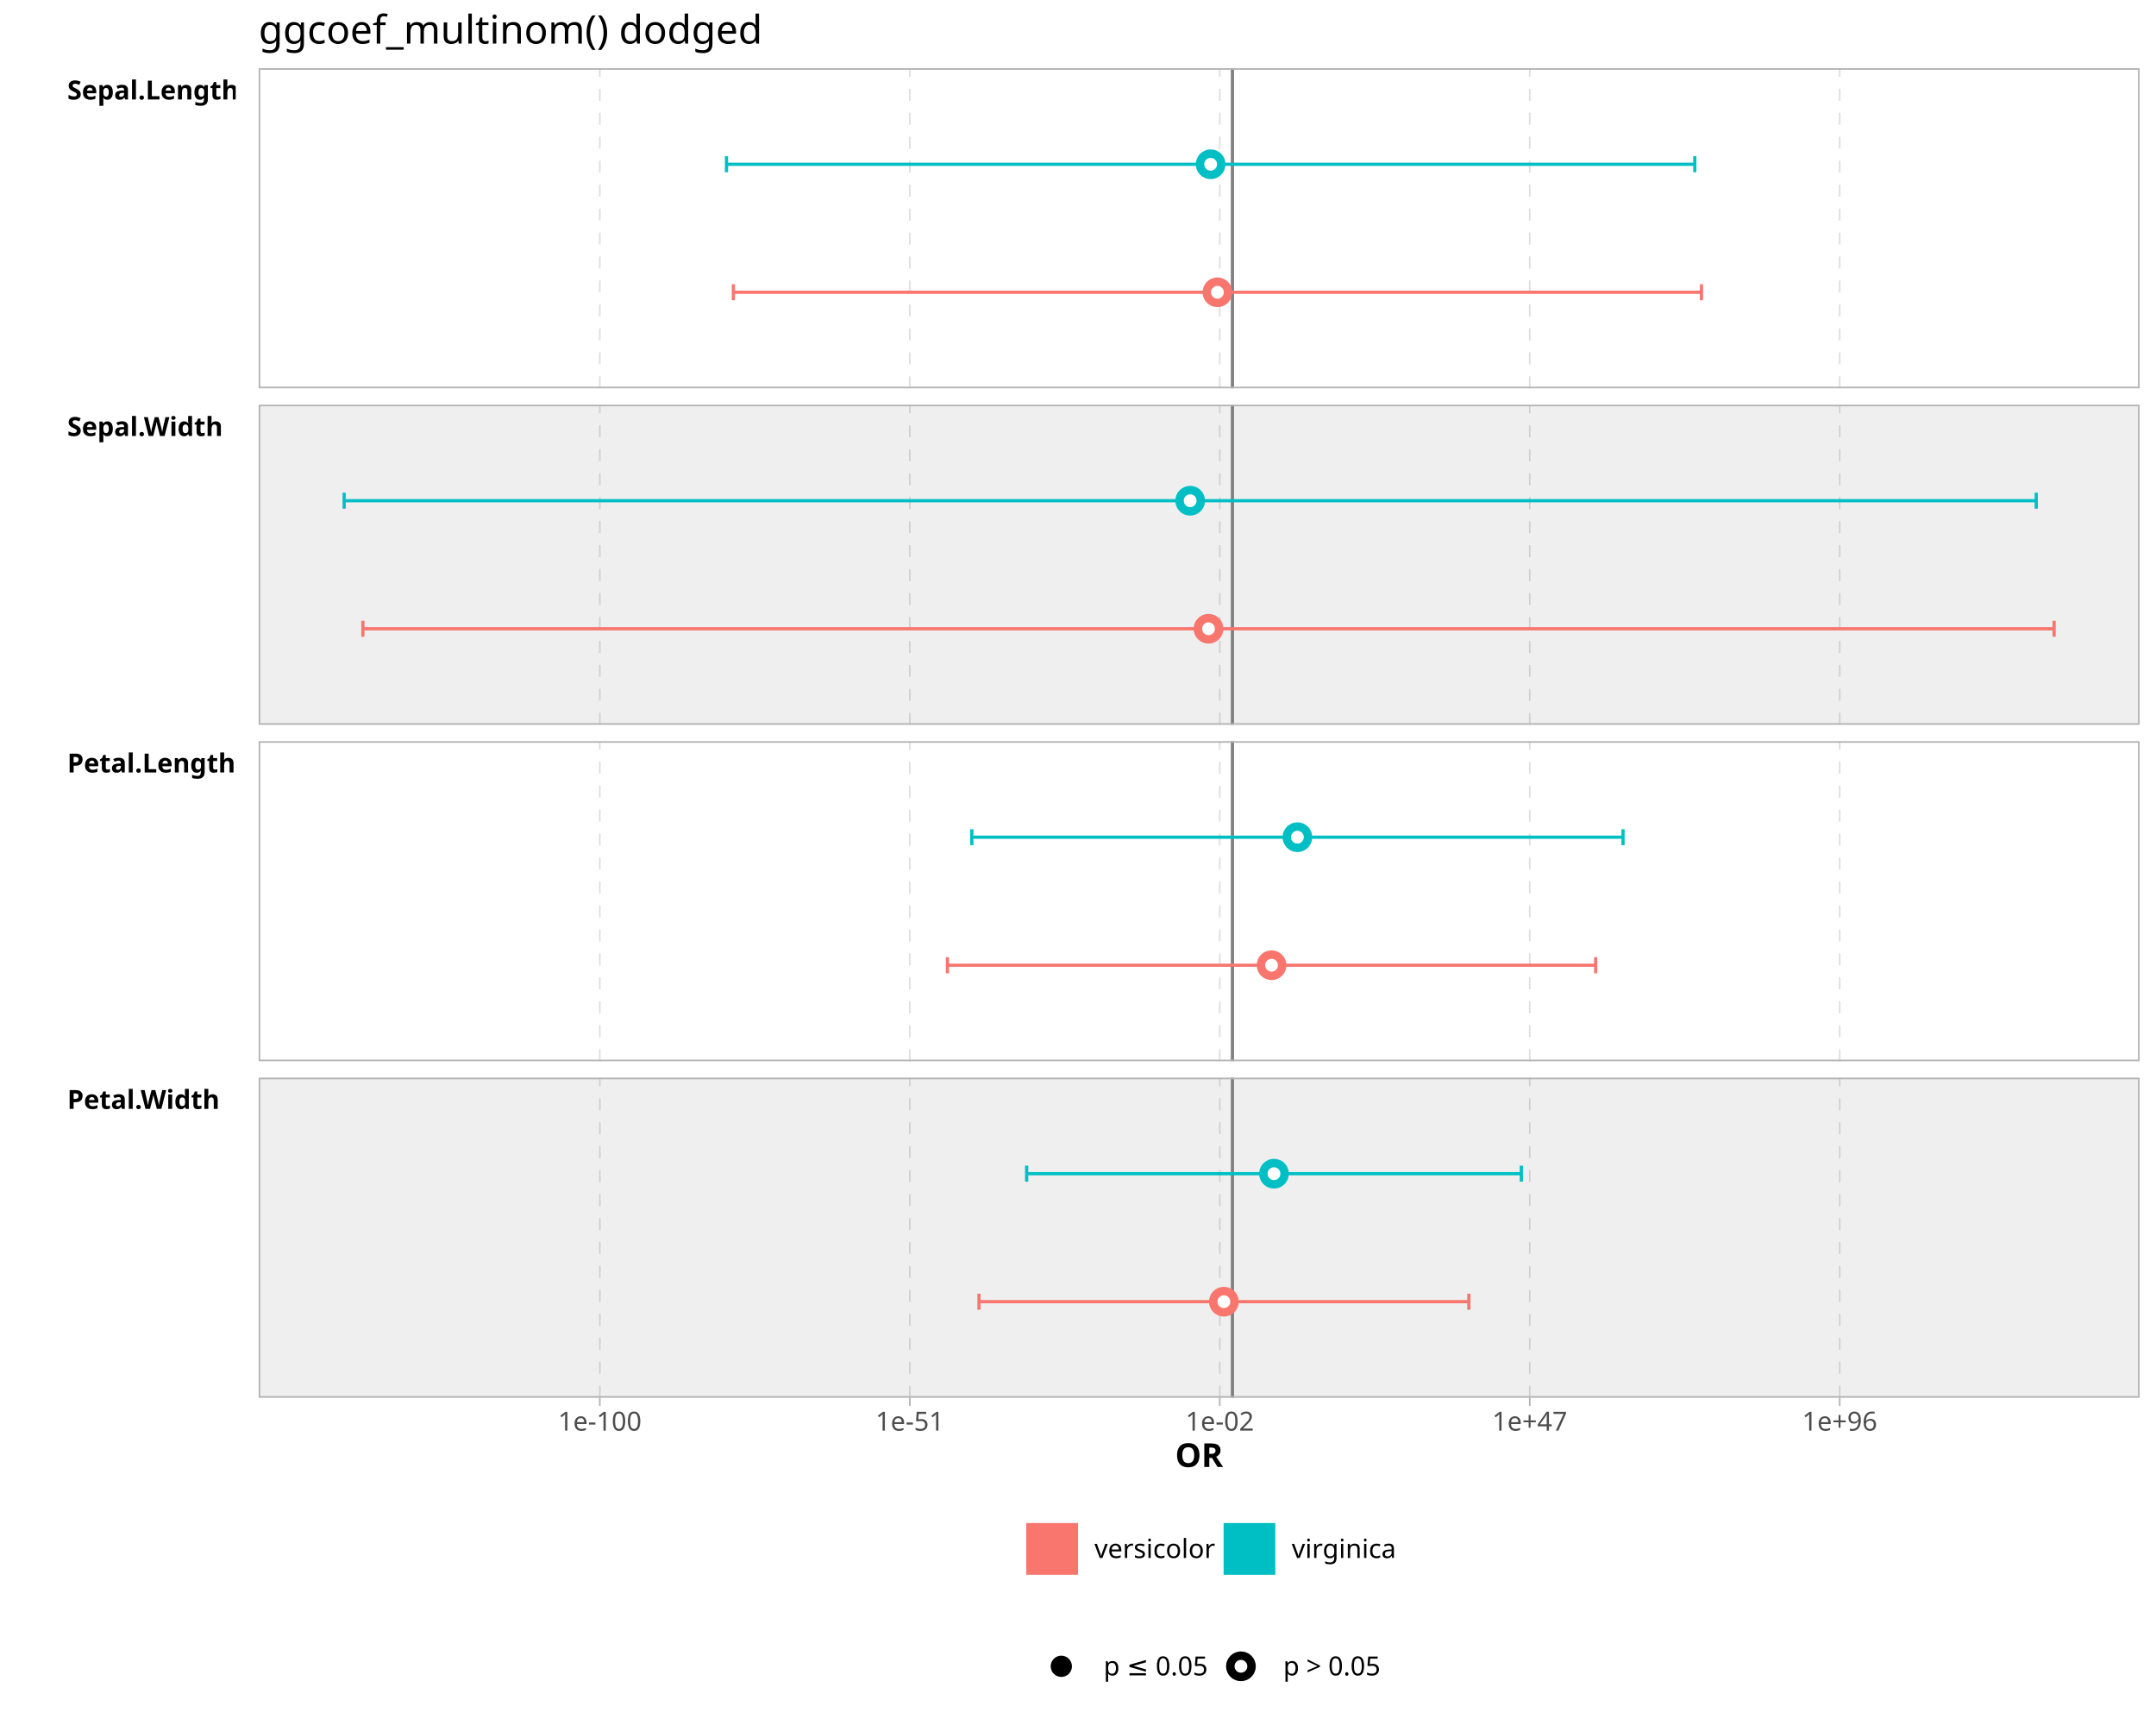
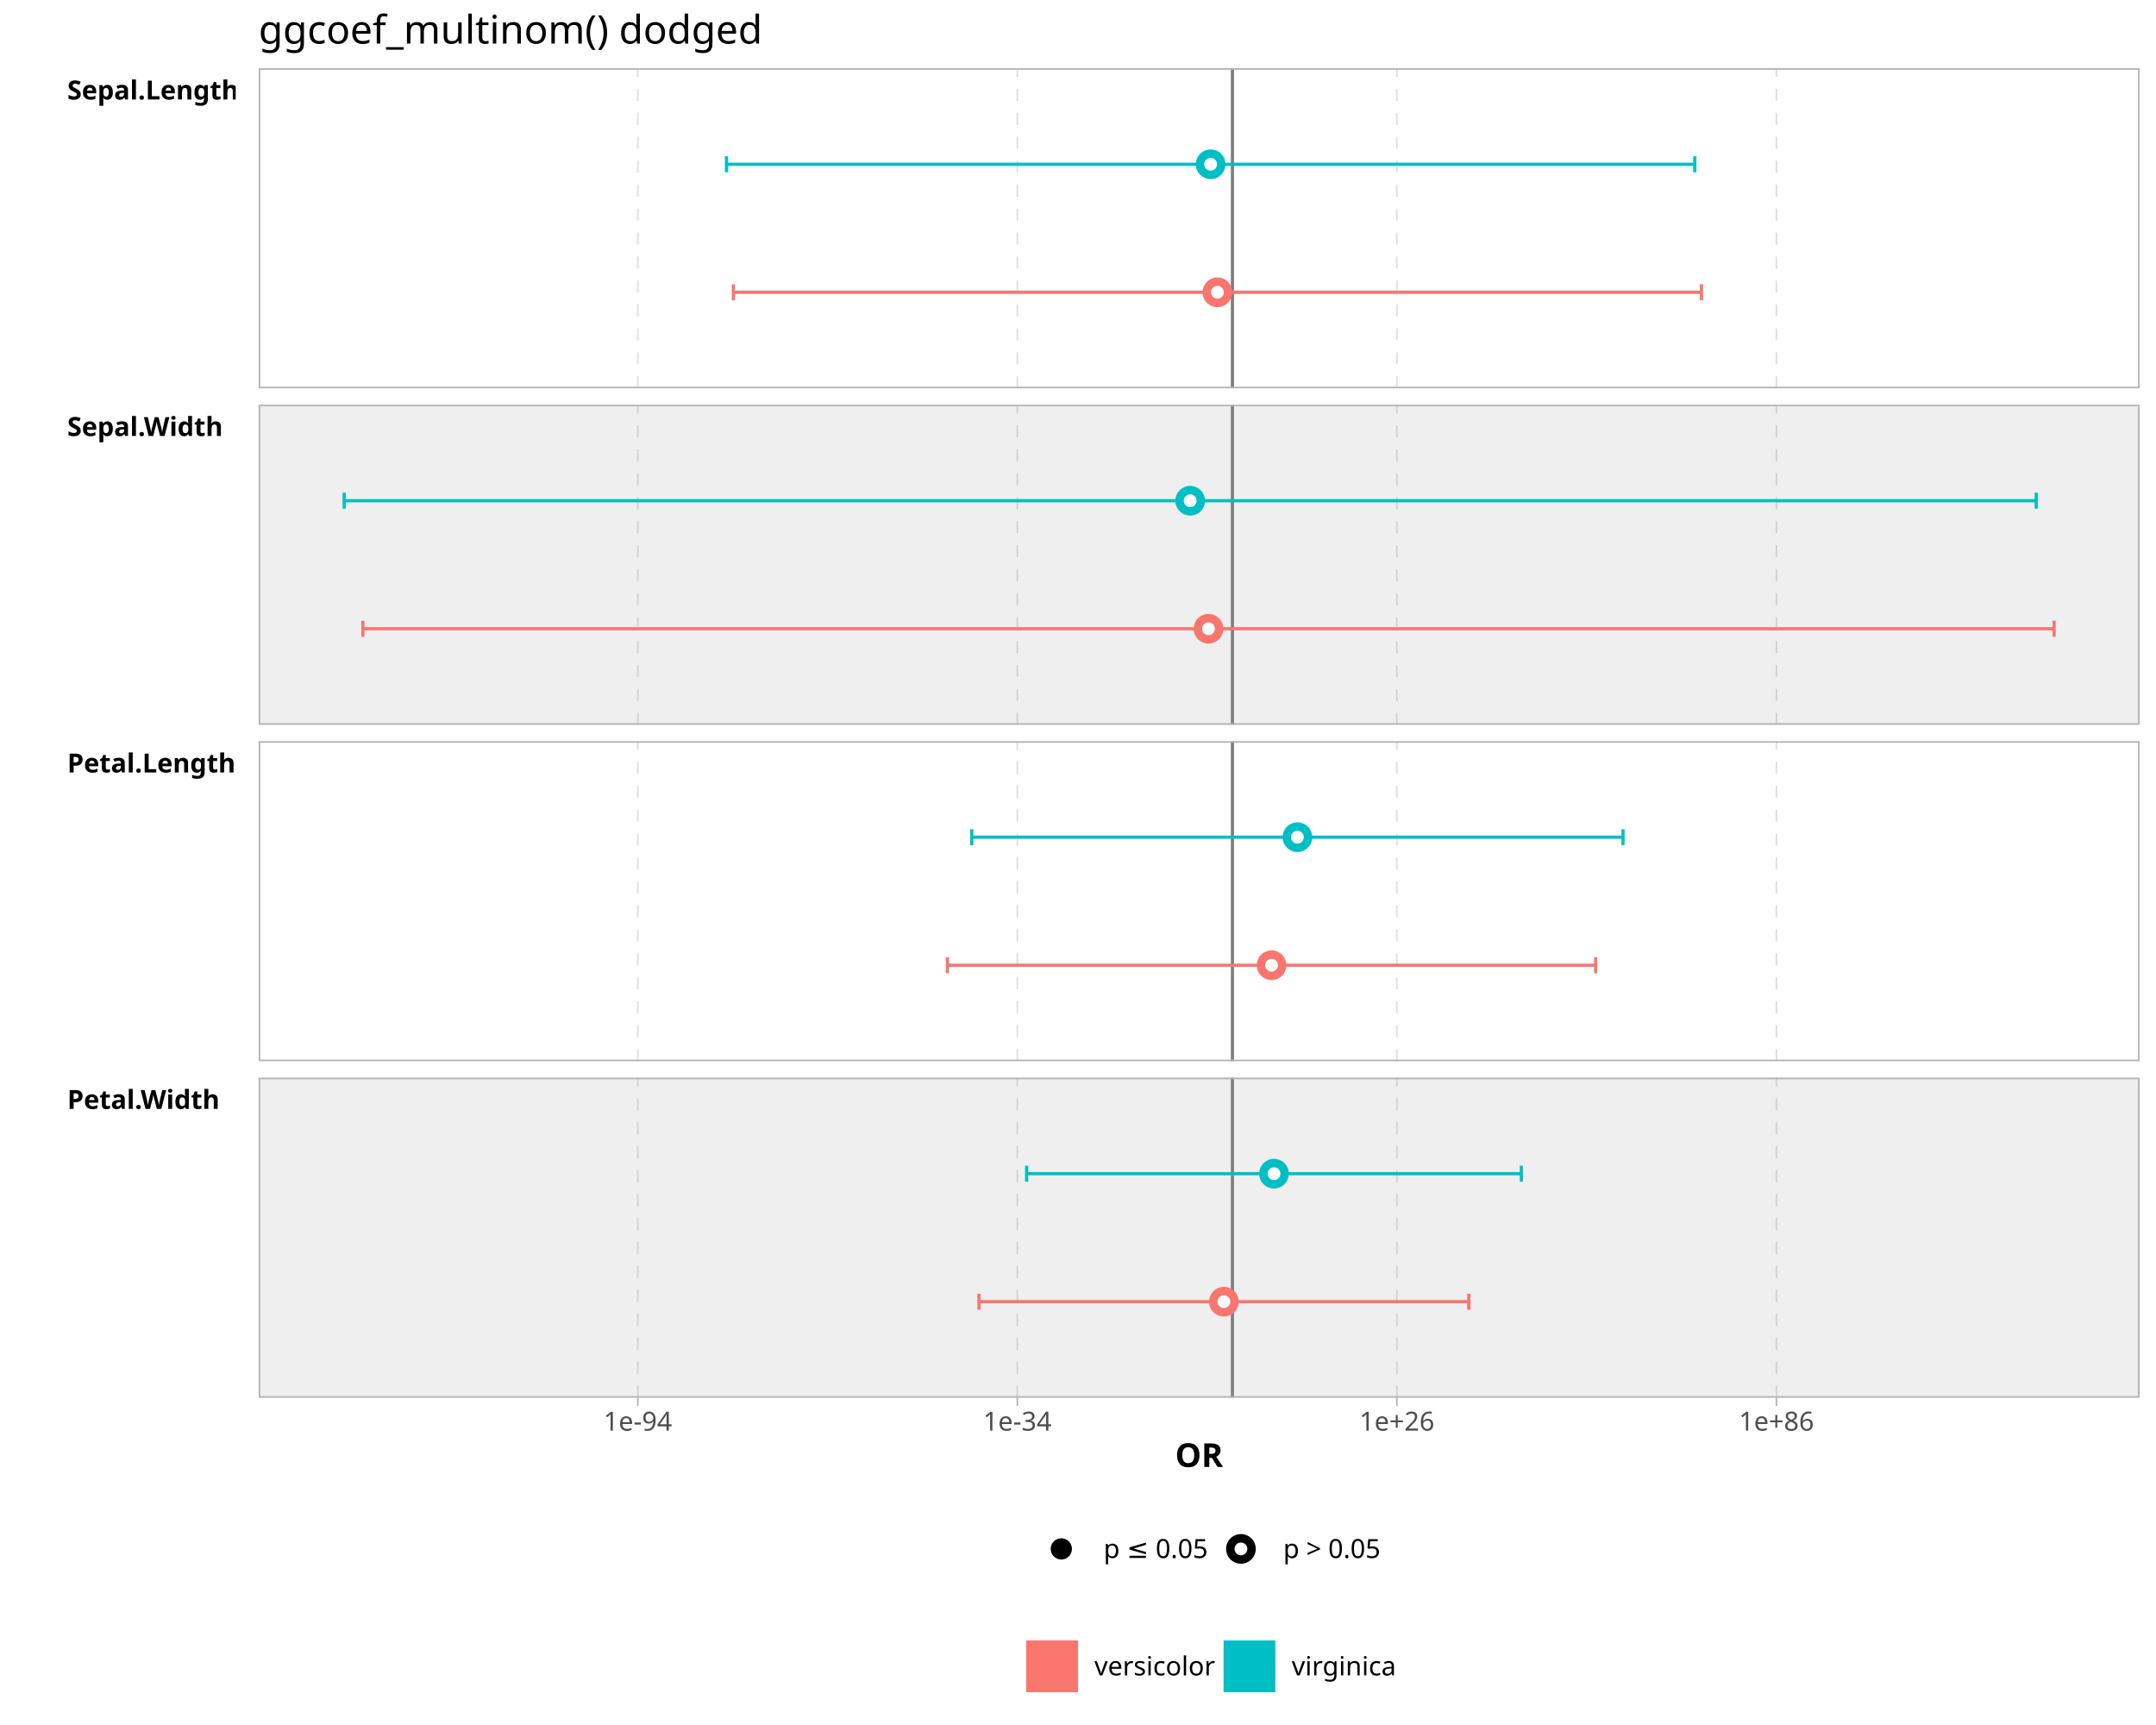
<svg xmlns="http://www.w3.org/2000/svg" class="svglite" data-engine-version="2.0" width="720.00pt" height="576.00pt" viewBox="0 0 720.00 576.00">
  <defs>
    <style type="text/css">
    .svglite line, .svglite polyline, .svglite polygon, .svglite path, .svglite rect, .svglite circle {
      fill: none;
      stroke: #000000;
      stroke-linecap: round;
      stroke-linejoin: round;
      stroke-miterlimit: 10.00;
    }
  </style>
  </defs>
  <rect width="100%" height="100%" style="stroke: none; fill: #FFFFFF;" />
  <defs>
    <clipPath id="cpMC4wMHw3MjAuMDB8MC4wMHw1NzYuMDA=">
      <rect x="0.00" y="0.00" width="720.00" height="576.00" />
    </clipPath>
  </defs>
  <g clip-path="url(#cpMC4wMHw3MjAuMDB8MC4wMHw1NzYuMDA=)">
    <rect x="0.00" y="0.00" width="720.00" height="576.00" style="stroke-width: 1.07; stroke: #FFFFFF; fill: #FFFFFF;" />
  </g>
  <defs>
    <clipPath id="cpODYuMzh8NzE0LjUyfDIyLjc4fDEyOS42Ng==">
      <rect x="86.38" y="22.78" width="628.14" height="106.87" />
    </clipPath>
  </defs>
  <g clip-path="url(#cpODYuMzh8NzE0LjUyfDIyLjc4fDEyOS42Ng==)">
    <rect x="86.38" y="22.78" width="628.14" height="106.87" style="stroke-width: 1.07; stroke: none; fill: #FFFFFF;" />
-     <polyline points="200.31,129.66 200.31,22.78 " style="stroke-width: 0.53; stroke: #DEDEDE; stroke-dasharray: 4.00,4.00; stroke-linecap: butt;" />
-     <polyline points="303.83,129.66 303.83,22.78 " style="stroke-width: 0.53; stroke: #DEDEDE; stroke-dasharray: 4.00,4.00; stroke-linecap: butt;" />
-     <polyline points="407.34,129.66 407.34,22.78 " style="stroke-width: 0.53; stroke: #DEDEDE; stroke-dasharray: 4.00,4.00; stroke-linecap: butt;" />
-     <polyline points="510.86,129.66 510.86,22.78 " style="stroke-width: 0.53; stroke: #DEDEDE; stroke-dasharray: 4.00,4.00; stroke-linecap: butt;" />
-     <polyline points="614.37,129.66 614.37,22.78 " style="stroke-width: 0.53; stroke: #DEDEDE; stroke-dasharray: 4.00,4.00; stroke-linecap: butt;" />
-     <rect x="86.38" y="22.78" width="628.14" height="106.87" style="stroke-width: 1.07; stroke: none; stroke-linecap: butt; stroke-linejoin: miter;" />
+     <polyline points="212.99,129.66 212.99,22.78 " style="stroke-width: 0.53; stroke: #DEDEDE; stroke-dasharray: 4.00,4.00; stroke-linecap: butt;" />
+     <polyline points="339.74,129.66 339.74,22.78 " style="stroke-width: 0.53; stroke: #DEDEDE; stroke-dasharray: 4.00,4.00; stroke-linecap: butt;" />
+     <polyline points="466.49,129.66 466.49,22.78 " style="stroke-width: 0.53; stroke: #DEDEDE; stroke-dasharray: 4.00,4.00; stroke-linecap: butt;" />
+     <polyline points="593.24,129.66 593.24,22.78 " style="stroke-width: 0.53; stroke: #DEDEDE; stroke-dasharray: 4.00,4.00; stroke-linecap: butt;" />
+     <rect x="86.38" y="22.78" width="628.14" height="106.87" style="stroke-width: 1.07; stroke: none; stroke-linecap: square; stroke-linejoin: miter;" />
    <line x1="411.57" y1="129.66" x2="411.57" y2="22.78" style="stroke-width: 1.07; stroke: #7F7F7F; stroke-linecap: butt;" />
    <polyline points="568.20,100.27 568.20,94.92 " style="stroke-width: 1.07; stroke: #F8766D; stroke-linecap: butt;" />
    <polyline points="568.20,97.60 244.92,97.60 " style="stroke-width: 1.07; stroke: #F8766D; stroke-linecap: butt;" />
    <polyline points="244.92,100.27 244.92,94.92 " style="stroke-width: 1.07; stroke: #F8766D; stroke-linecap: butt;" />
    <polyline points="565.98,57.52 565.98,52.17 " style="stroke-width: 1.07; stroke: #00BFC4; stroke-linecap: butt;" />
    <polyline points="565.98,54.85 242.62,54.85 " style="stroke-width: 1.07; stroke: #00BFC4; stroke-linecap: butt;" />
    <polyline points="242.62,57.52 242.62,52.17 " style="stroke-width: 1.07; stroke: #00BFC4; stroke-linecap: butt;" />
    <circle cx="406.56" cy="97.60" r="3.55" style="stroke-width: 2.83; stroke: #F8766D; fill: #FFFFFF;" />
    <circle cx="404.30" cy="54.85" r="3.55" style="stroke-width: 2.83; stroke: #00BFC4; fill: #FFFFFF;" />
    <rect x="86.38" y="22.78" width="628.14" height="106.87" style="stroke-width: 1.07; stroke: #B3B3B3;" />
  </g>
  <g clip-path="url(#cpMC4wMHw3MjAuMDB8MC4wMHw1NzYuMDA=)">
</g>
  <defs>
    <clipPath id="cpODYuMzh8NzE0LjUyfDEzNS4xNHwyNDIuMDE=">
      <rect x="86.38" y="135.14" width="628.14" height="106.87" />
    </clipPath>
  </defs>
  <g clip-path="url(#cpODYuMzh8NzE0LjUyfDEzNS4xNHwyNDIuMDE=)">
    <rect x="86.38" y="135.14" width="628.14" height="106.87" style="stroke-width: 1.07; stroke: none; fill: #FFFFFF;" />
-     <polyline points="200.31,242.01 200.31,135.14 " style="stroke-width: 0.53; stroke: #DEDEDE; stroke-dasharray: 4.00,4.00; stroke-linecap: butt;" />
-     <polyline points="303.83,242.01 303.83,135.14 " style="stroke-width: 0.53; stroke: #DEDEDE; stroke-dasharray: 4.00,4.00; stroke-linecap: butt;" />
-     <polyline points="407.34,242.01 407.34,135.14 " style="stroke-width: 0.53; stroke: #DEDEDE; stroke-dasharray: 4.00,4.00; stroke-linecap: butt;" />
-     <polyline points="510.86,242.01 510.86,135.14 " style="stroke-width: 0.53; stroke: #DEDEDE; stroke-dasharray: 4.00,4.00; stroke-linecap: butt;" />
-     <polyline points="614.37,242.01 614.37,135.14 " style="stroke-width: 0.53; stroke: #DEDEDE; stroke-dasharray: 4.00,4.00; stroke-linecap: butt;" />
-     <rect x="86.38" y="135.14" width="628.14" height="106.87" style="stroke-width: 1.07; stroke: none; stroke-linecap: butt; stroke-linejoin: miter; fill: #111111; fill-opacity: 0.067;" />
+     <polyline points="212.99,242.01 212.99,135.14 " style="stroke-width: 0.53; stroke: #DEDEDE; stroke-dasharray: 4.00,4.00; stroke-linecap: butt;" />
+     <polyline points="339.74,242.01 339.74,135.14 " style="stroke-width: 0.53; stroke: #DEDEDE; stroke-dasharray: 4.00,4.00; stroke-linecap: butt;" />
+     <polyline points="466.49,242.01 466.49,135.14 " style="stroke-width: 0.53; stroke: #DEDEDE; stroke-dasharray: 4.00,4.00; stroke-linecap: butt;" />
+     <polyline points="593.24,242.01 593.24,135.14 " style="stroke-width: 0.53; stroke: #DEDEDE; stroke-dasharray: 4.00,4.00; stroke-linecap: butt;" />
+     <rect x="86.38" y="135.14" width="628.14" height="106.87" style="stroke-width: 1.07; stroke: none; stroke-linecap: square; stroke-linejoin: miter; fill: #111111; fill-opacity: 0.067;" />
    <line x1="411.57" y1="242.01" x2="411.57" y2="135.14" style="stroke-width: 1.07; stroke: #7F7F7F; stroke-linecap: butt;" />
    <polyline points="685.97,212.62 685.97,207.28 " style="stroke-width: 1.07; stroke: #F8766D; stroke-linecap: butt;" />
    <polyline points="685.97,209.95 121.19,209.95 " style="stroke-width: 1.07; stroke: #F8766D; stroke-linecap: butt;" />
    <polyline points="121.19,212.62 121.19,207.28 " style="stroke-width: 1.07; stroke: #F8766D; stroke-linecap: butt;" />
    <polyline points="680.00,169.87 680.00,164.53 " style="stroke-width: 1.07; stroke: #00BFC4; stroke-linecap: butt;" />
    <polyline points="680.00,167.20 114.93,167.20 " style="stroke-width: 1.07; stroke: #00BFC4; stroke-linecap: butt;" />
    <polyline points="114.93,169.87 114.93,164.53 " style="stroke-width: 1.07; stroke: #00BFC4; stroke-linecap: butt;" />
    <circle cx="403.58" cy="209.95" r="3.55" style="stroke-width: 2.83; stroke: #F8766D; fill: #FFFFFF;" />
    <circle cx="397.46" cy="167.20" r="3.55" style="stroke-width: 2.83; stroke: #00BFC4; fill: #FFFFFF;" />
    <rect x="86.38" y="135.14" width="628.14" height="106.87" style="stroke-width: 1.07; stroke: #B3B3B3;" />
  </g>
  <g clip-path="url(#cpMC4wMHw3MjAuMDB8MC4wMHw1NzYuMDA=)">
</g>
  <defs>
    <clipPath id="cpODYuMzh8NzE0LjUyfDI0Ny40OXwzNTQuMzY=">
      <rect x="86.38" y="247.49" width="628.14" height="106.87" />
    </clipPath>
  </defs>
  <g clip-path="url(#cpODYuMzh8NzE0LjUyfDI0Ny40OXwzNTQuMzY=)">
    <rect x="86.38" y="247.49" width="628.14" height="106.87" style="stroke-width: 1.07; stroke: none; fill: #FFFFFF;" />
-     <polyline points="200.31,354.36 200.31,247.49 " style="stroke-width: 0.53; stroke: #DEDEDE; stroke-dasharray: 4.00,4.00; stroke-linecap: butt;" />
-     <polyline points="303.83,354.36 303.83,247.49 " style="stroke-width: 0.53; stroke: #DEDEDE; stroke-dasharray: 4.00,4.00; stroke-linecap: butt;" />
-     <polyline points="407.34,354.36 407.34,247.49 " style="stroke-width: 0.53; stroke: #DEDEDE; stroke-dasharray: 4.00,4.00; stroke-linecap: butt;" />
-     <polyline points="510.86,354.36 510.86,247.49 " style="stroke-width: 0.53; stroke: #DEDEDE; stroke-dasharray: 4.00,4.00; stroke-linecap: butt;" />
-     <polyline points="614.37,354.36 614.37,247.49 " style="stroke-width: 0.53; stroke: #DEDEDE; stroke-dasharray: 4.00,4.00; stroke-linecap: butt;" />
-     <rect x="86.38" y="247.49" width="628.14" height="106.87" style="stroke-width: 1.07; stroke: none; stroke-linecap: butt; stroke-linejoin: miter;" />
+     <polyline points="212.99,354.36 212.99,247.49 " style="stroke-width: 0.53; stroke: #DEDEDE; stroke-dasharray: 4.00,4.00; stroke-linecap: butt;" />
+     <polyline points="339.74,354.36 339.74,247.49 " style="stroke-width: 0.53; stroke: #DEDEDE; stroke-dasharray: 4.00,4.00; stroke-linecap: butt;" />
+     <polyline points="466.49,354.36 466.49,247.49 " style="stroke-width: 0.53; stroke: #DEDEDE; stroke-dasharray: 4.00,4.00; stroke-linecap: butt;" />
+     <polyline points="593.24,354.36 593.24,247.49 " style="stroke-width: 0.53; stroke: #DEDEDE; stroke-dasharray: 4.00,4.00; stroke-linecap: butt;" />
+     <rect x="86.38" y="247.49" width="628.14" height="106.87" style="stroke-width: 1.07; stroke: none; stroke-linecap: square; stroke-linejoin: miter;" />
    <line x1="411.57" y1="354.36" x2="411.57" y2="247.49" style="stroke-width: 1.07; stroke: #7F7F7F; stroke-linecap: butt;" />
    <polyline points="532.87,324.97 532.87,319.63 " style="stroke-width: 1.07; stroke: #F8766D; stroke-linecap: butt;" />
    <polyline points="532.87,322.30 316.40,322.30 " style="stroke-width: 1.07; stroke: #F8766D; stroke-linecap: butt;" />
    <polyline points="316.40,324.97 316.40,319.63 " style="stroke-width: 1.07; stroke: #F8766D; stroke-linecap: butt;" />
    <polyline points="542.01,282.22 542.01,276.88 " style="stroke-width: 1.07; stroke: #00BFC4; stroke-linecap: butt;" />
    <polyline points="542.01,279.55 324.54,279.55 " style="stroke-width: 1.07; stroke: #00BFC4; stroke-linecap: butt;" />
    <polyline points="324.54,282.22 324.54,276.88 " style="stroke-width: 1.07; stroke: #00BFC4; stroke-linecap: butt;" />
    <circle cx="424.64" cy="322.30" r="3.55" style="stroke-width: 2.83; stroke: #F8766D; fill: #FFFFFF;" />
    <circle cx="433.27" cy="279.55" r="3.55" style="stroke-width: 2.83; stroke: #00BFC4; fill: #FFFFFF;" />
    <rect x="86.38" y="247.49" width="628.14" height="106.87" style="stroke-width: 1.07; stroke: #B3B3B3;" />
  </g>
  <g clip-path="url(#cpMC4wMHw3MjAuMDB8MC4wMHw1NzYuMDA=)">
</g>
  <defs>
    <clipPath id="cpODYuMzh8NzE0LjUyfDM1OS44NHw0NjYuNzI=">
      <rect x="86.38" y="359.84" width="628.14" height="106.87" />
    </clipPath>
  </defs>
  <g clip-path="url(#cpODYuMzh8NzE0LjUyfDM1OS44NHw0NjYuNzI=)">
    <rect x="86.38" y="359.84" width="628.14" height="106.87" style="stroke-width: 1.07; stroke: none; fill: #FFFFFF;" />
-     <polyline points="200.31,466.72 200.31,359.84 " style="stroke-width: 0.53; stroke: #DEDEDE; stroke-dasharray: 4.00,4.00; stroke-linecap: butt;" />
-     <polyline points="303.83,466.72 303.83,359.84 " style="stroke-width: 0.53; stroke: #DEDEDE; stroke-dasharray: 4.00,4.00; stroke-linecap: butt;" />
-     <polyline points="407.34,466.72 407.34,359.84 " style="stroke-width: 0.53; stroke: #DEDEDE; stroke-dasharray: 4.00,4.00; stroke-linecap: butt;" />
-     <polyline points="510.86,466.72 510.86,359.84 " style="stroke-width: 0.53; stroke: #DEDEDE; stroke-dasharray: 4.00,4.00; stroke-linecap: butt;" />
-     <polyline points="614.37,466.72 614.37,359.84 " style="stroke-width: 0.53; stroke: #DEDEDE; stroke-dasharray: 4.00,4.00; stroke-linecap: butt;" />
-     <rect x="86.38" y="359.84" width="628.14" height="106.87" style="stroke-width: 1.07; stroke: none; stroke-linecap: butt; stroke-linejoin: miter; fill: #111111; fill-opacity: 0.067;" />
+     <polyline points="212.99,466.72 212.99,359.84 " style="stroke-width: 0.53; stroke: #DEDEDE; stroke-dasharray: 4.00,4.00; stroke-linecap: butt;" />
+     <polyline points="339.74,466.72 339.74,359.84 " style="stroke-width: 0.53; stroke: #DEDEDE; stroke-dasharray: 4.00,4.00; stroke-linecap: butt;" />
+     <polyline points="466.49,466.72 466.49,359.84 " style="stroke-width: 0.53; stroke: #DEDEDE; stroke-dasharray: 4.00,4.00; stroke-linecap: butt;" />
+     <polyline points="593.24,466.72 593.24,359.84 " style="stroke-width: 0.53; stroke: #DEDEDE; stroke-dasharray: 4.00,4.00; stroke-linecap: butt;" />
+     <rect x="86.38" y="359.84" width="628.14" height="106.87" style="stroke-width: 1.07; stroke: none; stroke-linecap: square; stroke-linejoin: miter; fill: #111111; fill-opacity: 0.067;" />
    <line x1="411.57" y1="466.72" x2="411.57" y2="359.84" style="stroke-width: 1.07; stroke: #7F7F7F; stroke-linecap: butt;" />
    <polyline points="490.52,437.33 490.52,431.98 " style="stroke-width: 1.07; stroke: #F8766D; stroke-linecap: butt;" />
    <polyline points="490.52,434.65 326.93,434.65 " style="stroke-width: 1.07; stroke: #F8766D; stroke-linecap: butt;" />
    <polyline points="326.93,437.33 326.93,431.98 " style="stroke-width: 1.07; stroke: #F8766D; stroke-linecap: butt;" />
    <polyline points="508.05,394.58 508.05,389.23 " style="stroke-width: 1.07; stroke: #00BFC4; stroke-linecap: butt;" />
    <polyline points="508.05,391.91 342.85,391.91 " style="stroke-width: 1.07; stroke: #00BFC4; stroke-linecap: butt;" />
    <polyline points="342.85,394.58 342.85,389.23 " style="stroke-width: 1.07; stroke: #00BFC4; stroke-linecap: butt;" />
    <circle cx="408.72" cy="434.65" r="3.55" style="stroke-width: 2.83; stroke: #F8766D; fill: #FFFFFF;" />
    <circle cx="425.45" cy="391.91" r="3.55" style="stroke-width: 2.83; stroke: #00BFC4; fill: #FFFFFF;" />
    <rect x="86.38" y="359.84" width="628.14" height="106.87" style="stroke-width: 1.07; stroke: #B3B3B3;" />
  </g>
  <g clip-path="url(#cpMC4wMHw3MjAuMDB8MC4wMHw1NzYuMDA=)">
</g>
  <defs>
    <clipPath id="cpMTguMDd8NzguNzF8MjIuNzh8MTI5LjY2">
      <rect x="18.07" y="22.78" width="60.64" height="106.87" />
    </clipPath>
  </defs>
  <g clip-path="url(#cpMTguMDd8NzguNzF8MjIuNzh8MTI5LjY2)">
    <text x="22.46" y="33.22" style="font-size: 8.80px; font-weight: bold; font-family: sans;" textLength="51.87px" lengthAdjust="spacingAndGlyphs">Sepal.Length</text>
  </g>
  <g clip-path="url(#cpMC4wMHw3MjAuMDB8MC4wMHw1NzYuMDA=)">
</g>
  <defs>
    <clipPath id="cpMTguMDd8NzguNzF8MTM1LjE0fDI0Mi4wMQ==">
      <rect x="18.07" y="135.14" width="60.64" height="106.87" />
    </clipPath>
  </defs>
  <g clip-path="url(#cpMTguMDd8NzguNzF8MTM1LjE0fDI0Mi4wMQ==)">
    <text x="22.46" y="145.58" style="font-size: 8.80px; font-weight: bold; font-family: sans;" textLength="47.45px" lengthAdjust="spacingAndGlyphs">Sepal.Width</text>
  </g>
  <g clip-path="url(#cpMC4wMHw3MjAuMDB8MC4wMHw1NzYuMDA=)">
</g>
  <defs>
    <clipPath id="cpMTguMDd8NzguNzF8MjQ3LjQ5fDM1NC4zNg==">
      <rect x="18.07" y="247.49" width="60.64" height="106.87" />
    </clipPath>
  </defs>
  <g clip-path="url(#cpMTguMDd8NzguNzF8MjQ3LjQ5fDM1NC4zNg==)">
    <text x="22.46" y="257.93" style="font-size: 8.80px; font-weight: bold; font-family: sans;" textLength="49.42px" lengthAdjust="spacingAndGlyphs">Petal.Length</text>
  </g>
  <g clip-path="url(#cpMC4wMHw3MjAuMDB8MC4wMHw1NzYuMDA=)">
</g>
  <defs>
    <clipPath id="cpMTguMDd8NzguNzF8MzU5Ljg0fDQ2Ni43Mg==">
      <rect x="18.07" y="359.84" width="60.64" height="106.87" />
    </clipPath>
  </defs>
  <g clip-path="url(#cpMTguMDd8NzguNzF8MzU5Ljg0fDQ2Ni43Mg==)">
    <text x="22.46" y="370.28" style="font-size: 8.80px; font-weight: bold; font-family: sans;" textLength="45.00px" lengthAdjust="spacingAndGlyphs">Petal.Width</text>
  </g>
  <g clip-path="url(#cpMC4wMHw3MjAuMDB8MC4wMHw1NzYuMDA=)">
-     <polyline points="200.31,469.46 200.31,466.72 " style="stroke-width: 0.53; stroke: #B3B3B3; stroke-linecap: butt;" />
-     <polyline points="303.83,469.46 303.83,466.72 " style="stroke-width: 0.53; stroke: #B3B3B3; stroke-linecap: butt;" />
-     <polyline points="407.34,469.46 407.34,466.72 " style="stroke-width: 0.53; stroke: #B3B3B3; stroke-linecap: butt;" />
-     <polyline points="510.86,469.46 510.86,466.72 " style="stroke-width: 0.53; stroke: #B3B3B3; stroke-linecap: butt;" />
-     <polyline points="614.37,469.46 614.37,466.72 " style="stroke-width: 0.53; stroke: #B3B3B3; stroke-linecap: butt;" />
-     <text x="200.31" y="477.70" text-anchor="middle" style="font-size: 8.80px; fill: #4D4D4D; font-family: sans;" textLength="27.40px" lengthAdjust="spacingAndGlyphs">1e-100</text>
-     <text x="303.83" y="477.70" text-anchor="middle" style="font-size: 8.80px; fill: #4D4D4D; font-family: sans;" textLength="22.51px" lengthAdjust="spacingAndGlyphs">1e-51</text>
-     <text x="407.34" y="477.70" text-anchor="middle" style="font-size: 8.80px; fill: #4D4D4D; font-family: sans;" textLength="22.51px" lengthAdjust="spacingAndGlyphs">1e-02</text>
-     <text x="510.86" y="477.70" text-anchor="middle" style="font-size: 8.80px; fill: #4D4D4D; font-family: sans;" textLength="24.72px" lengthAdjust="spacingAndGlyphs">1e+47</text>
-     <text x="614.37" y="477.70" text-anchor="middle" style="font-size: 8.80px; fill: #4D4D4D; font-family: sans;" textLength="24.72px" lengthAdjust="spacingAndGlyphs">1e+96</text>
+     <polyline points="212.99,469.46 212.99,466.72 " style="stroke-width: 0.53; stroke: #B3B3B3; stroke-linecap: butt;" />
+     <polyline points="339.74,469.46 339.74,466.72 " style="stroke-width: 0.53; stroke: #B3B3B3; stroke-linecap: butt;" />
+     <polyline points="466.49,469.46 466.49,466.72 " style="stroke-width: 0.53; stroke: #B3B3B3; stroke-linecap: butt;" />
+     <polyline points="593.24,469.46 593.24,466.72 " style="stroke-width: 0.53; stroke: #B3B3B3; stroke-linecap: butt;" />
+     <text x="212.99" y="477.70" text-anchor="middle" style="font-size: 8.80px; fill: #4D4D4D; font-family: sans;" textLength="22.51px" lengthAdjust="spacingAndGlyphs">1e-94</text>
+     <text x="339.74" y="477.70" text-anchor="middle" style="font-size: 8.80px; fill: #4D4D4D; font-family: sans;" textLength="22.51px" lengthAdjust="spacingAndGlyphs">1e-34</text>
+     <text x="466.49" y="477.70" text-anchor="middle" style="font-size: 8.80px; fill: #4D4D4D; font-family: sans;" textLength="24.72px" lengthAdjust="spacingAndGlyphs">1e+26</text>
+     <text x="593.24" y="477.70" text-anchor="middle" style="font-size: 8.80px; fill: #4D4D4D; font-family: sans;" textLength="24.72px" lengthAdjust="spacingAndGlyphs">1e+86</text>
    <text x="400.45" y="489.84" text-anchor="middle" style="font-size: 11.00px; font-weight: bold; font-family: sans;" textLength="16.51px" lengthAdjust="spacingAndGlyphs">OR</text>
-     <rect x="331.76" y="503.08" width="137.38" height="28.24" style="stroke-width: 1.07; stroke: none; fill: #FFFFFF;" />
-     <rect x="342.72" y="508.56" width="17.28" height="17.28" style="stroke-width: 1.07; stroke: none; fill: #FFFFFF;" />
-     <rect x="342.72" y="508.56" width="17.28" height="17.28" style="stroke-width: 0.75; stroke: none; fill: #F8766D;" />
-     <line x1="344.45" y1="517.20" x2="358.27" y2="517.20" style="stroke-width: 1.07; stroke: #F8766D; stroke-linecap: butt;" />
-     <circle cx="351.36" cy="517.20" r="3.55" style="stroke-width: 2.83; stroke: #F8766D; fill: #F8766D;" />
-     <rect x="408.62" y="508.56" width="17.28" height="17.28" style="stroke-width: 1.07; stroke: none; fill: #FFFFFF;" />
-     <rect x="408.62" y="508.56" width="17.28" height="17.28" style="stroke-width: 0.75; stroke: none; fill: #00BFC4;" />
-     <line x1="410.35" y1="517.20" x2="424.17" y2="517.20" style="stroke-width: 1.07; stroke: #00BFC4; stroke-linecap: butt;" />
-     <circle cx="417.26" cy="517.20" r="3.55" style="stroke-width: 2.83; stroke: #00BFC4; fill: #00BFC4;" />
-     <text x="365.48" y="520.23" style="font-size: 8.80px; font-family: sans;" textLength="37.66px" lengthAdjust="spacingAndGlyphs">versicolor</text>
-     <text x="431.38" y="520.23" style="font-size: 8.80px; font-family: sans;" textLength="32.28px" lengthAdjust="spacingAndGlyphs">virginica</text>
-     <rect x="334.83" y="542.28" width="131.23" height="28.24" style="stroke-width: 1.07; stroke: none; fill: #FFFFFF;" />
-     <rect x="345.79" y="547.76" width="17.28" height="17.28" style="stroke-width: 1.07; stroke: none; fill: #FFFFFF;" />
-     <circle cx="354.43" cy="556.40" r="3.55" style="stroke-width: 2.83; stroke: none; fill: #000000;" />
-     <rect x="405.77" y="547.76" width="17.28" height="17.28" style="stroke-width: 1.07; stroke: none; fill: #FFFFFF;" />
-     <circle cx="414.41" cy="556.40" r="3.55" style="stroke-width: 2.83; fill: #FFFFFF;" />
-     <text x="368.55" y="559.43" style="font-size: 8.80px; font-family: sans;" textLength="31.74px" lengthAdjust="spacingAndGlyphs">p ≤ 0.05</text>
-     <text x="428.53" y="559.43" style="font-size: 8.80px; font-family: sans;" textLength="32.05px" lengthAdjust="spacingAndGlyphs">p &gt; 0.05</text>
+     <rect x="334.83" y="503.08" width="131.23" height="28.24" style="stroke-width: 1.07; stroke: none; fill: #FFFFFF;" />
+     <rect x="345.79" y="508.56" width="17.28" height="17.28" style="stroke-width: 1.07; stroke: none; fill: #FFFFFF;" />
+     <circle cx="354.43" cy="517.20" r="3.55" style="stroke-width: 2.83; stroke: none; fill: #000000;" />
+     <rect x="405.77" y="508.56" width="17.28" height="17.28" style="stroke-width: 1.07; stroke: none; fill: #FFFFFF;" />
+     <circle cx="414.41" cy="517.20" r="3.55" style="stroke-width: 2.83; fill: #FFFFFF;" />
+     <text x="368.55" y="520.23" style="font-size: 8.80px; font-family: sans;" textLength="31.74px" lengthAdjust="spacingAndGlyphs">p ≤ 0.05</text>
+     <text x="428.53" y="520.23" style="font-size: 8.80px; font-family: sans;" textLength="32.05px" lengthAdjust="spacingAndGlyphs">p &gt; 0.05</text>
+     <rect x="331.76" y="542.28" width="137.38" height="28.24" style="stroke-width: 1.07; stroke: none; fill: #FFFFFF;" />
+     <rect x="342.72" y="547.76" width="17.28" height="17.28" style="stroke-width: 1.07; stroke: none; fill: #FFFFFF;" />
+     <rect x="342.72" y="547.76" width="17.28" height="17.28" style="stroke-width: 0.75; stroke: none; fill: #F8766D;" />
+     <line x1="344.45" y1="556.40" x2="358.27" y2="556.40" style="stroke-width: 1.07; stroke: #F8766D; stroke-linecap: butt;" />
+     <circle cx="351.36" cy="556.40" r="3.55" style="stroke-width: 2.83; stroke: #F8766D; fill: #F8766D;" />
+     <rect x="408.62" y="547.76" width="17.28" height="17.28" style="stroke-width: 1.07; stroke: none; fill: #FFFFFF;" />
+     <rect x="408.62" y="547.76" width="17.28" height="17.28" style="stroke-width: 0.75; stroke: none; fill: #00BFC4;" />
+     <line x1="410.35" y1="556.40" x2="424.17" y2="556.40" style="stroke-width: 1.07; stroke: #00BFC4; stroke-linecap: butt;" />
+     <circle cx="417.26" cy="556.40" r="3.55" style="stroke-width: 2.83; stroke: #00BFC4; fill: #00BFC4;" />
+     <text x="365.48" y="559.43" style="font-size: 8.80px; font-family: sans;" textLength="37.66px" lengthAdjust="spacingAndGlyphs">versicolor</text>
+     <text x="431.38" y="559.43" style="font-size: 8.80px; font-family: sans;" textLength="32.28px" lengthAdjust="spacingAndGlyphs">virginica</text>
    <text x="86.38" y="14.56" style="font-size: 13.20px; font-family: sans;" textLength="157.05px" lengthAdjust="spacingAndGlyphs">ggcoef_multinom() dodged</text>
  </g>
</svg>
